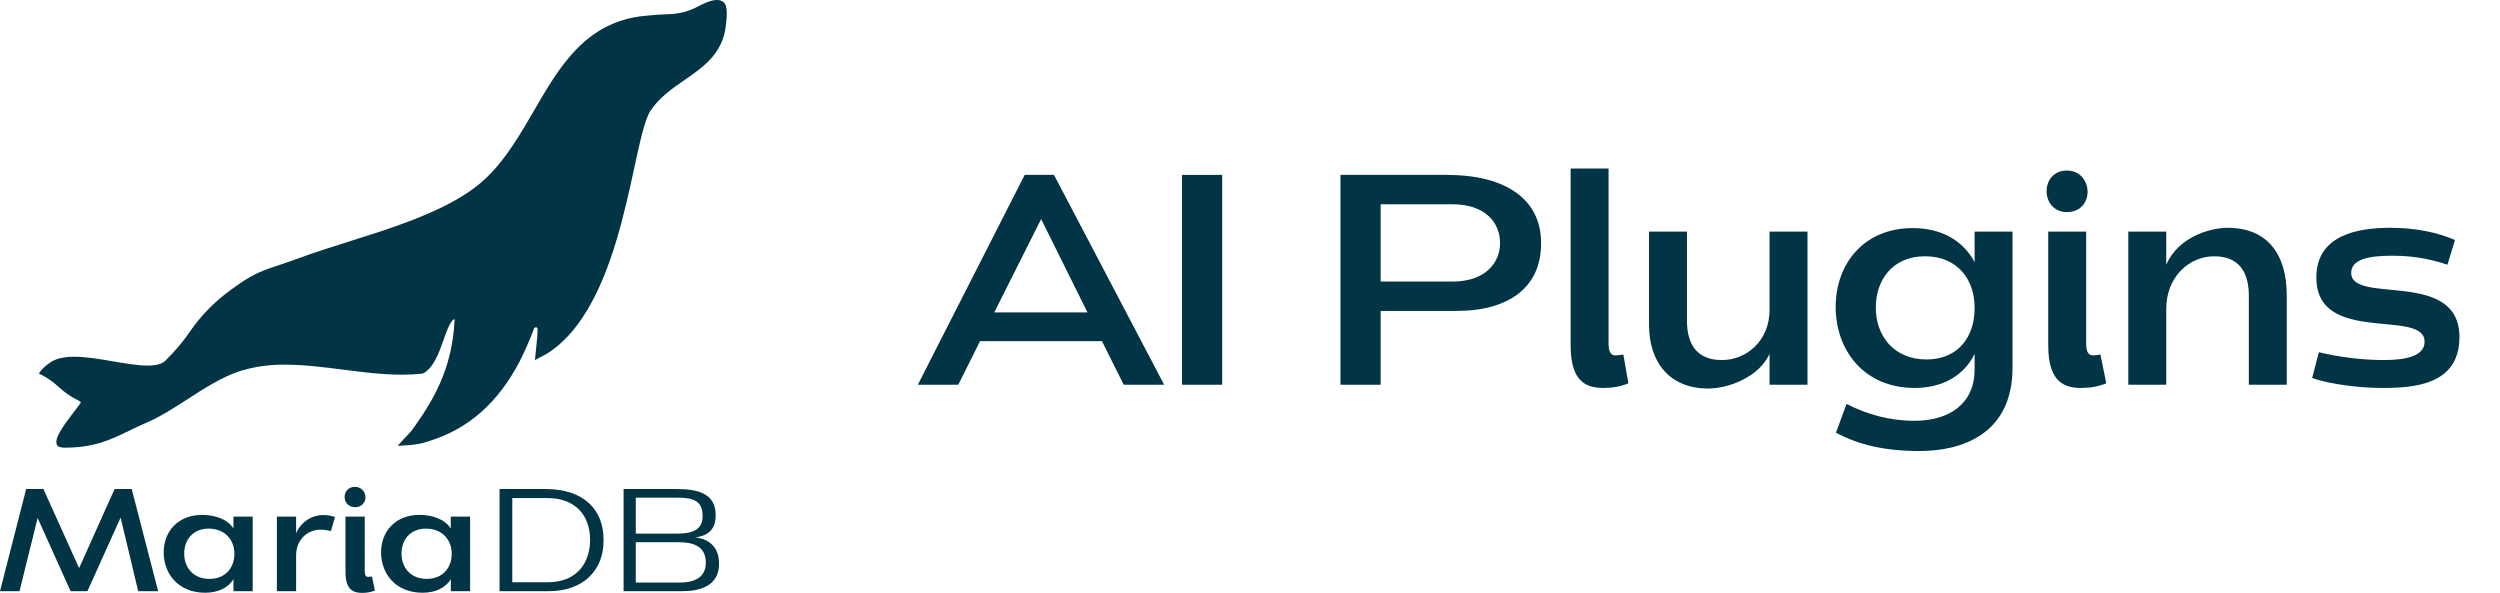
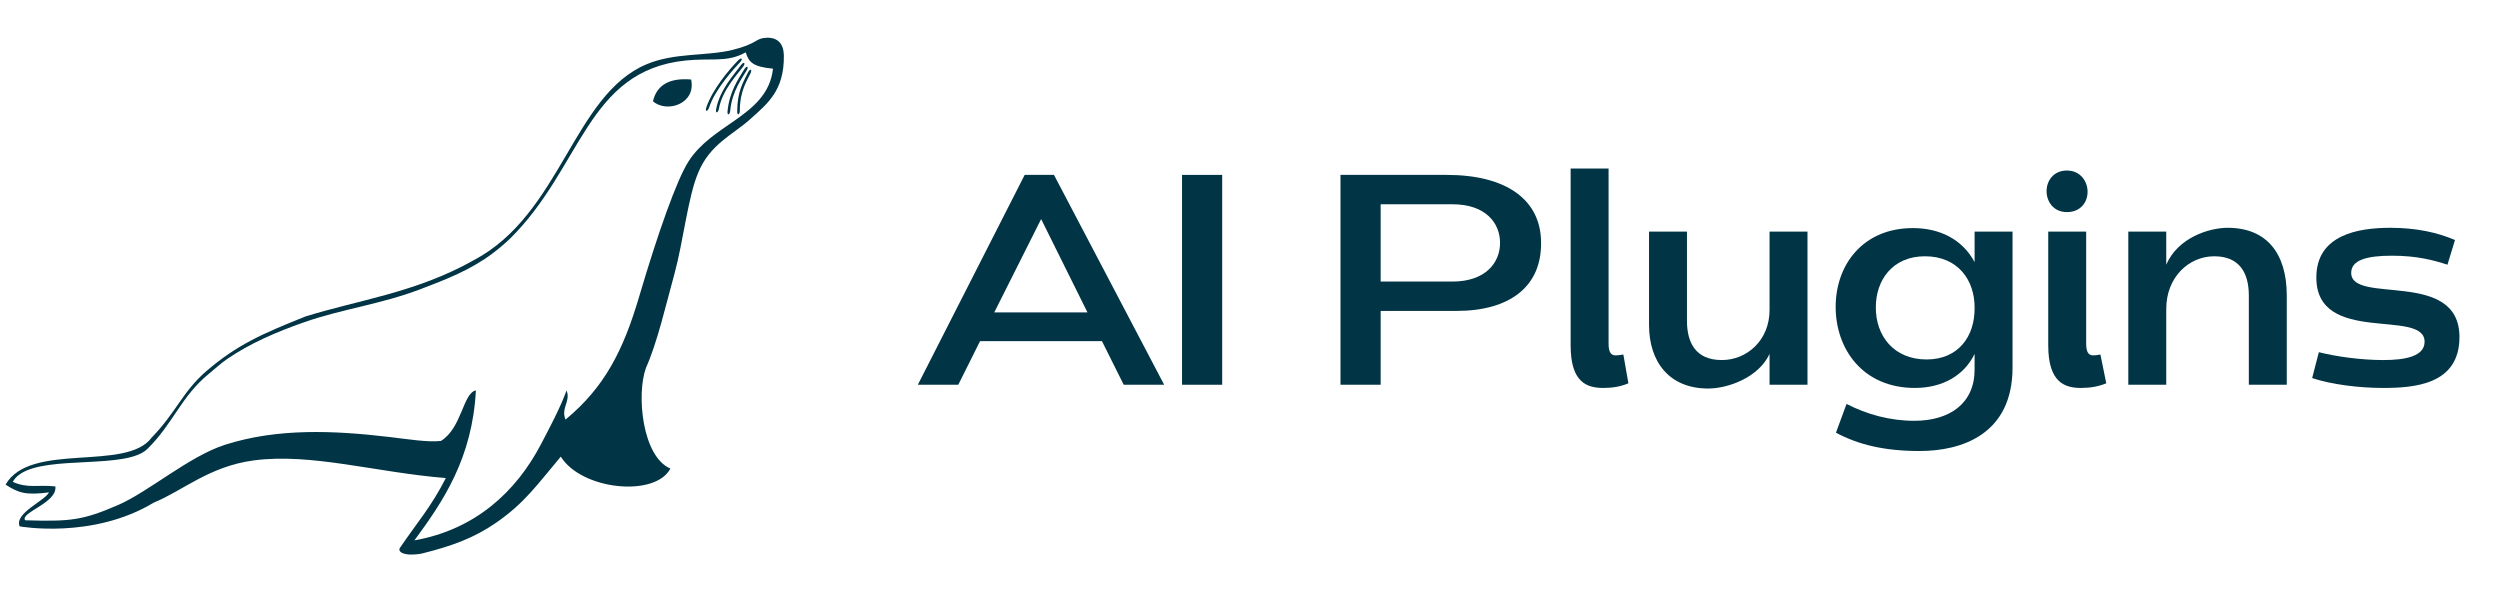
<svg xmlns="http://www.w3.org/2000/svg" xmlns:ns1="https://www.affinity.studio/" width="100%" height="100%" viewBox="0 0 308 73" version="1.1" xml:space="preserve" style="fill-rule:evenodd;clip-rule:evenodd;stroke-linejoin:round;stroke-miterlimit:2;">
-   <g id="AI-Plugins-Logo" ns1:id="AI Plugins Logo" transform="matrix(1,0,0,1,-40,-31)">
+   <g id="AI-Plugins-Logo-Light" ns1:id="AI Plugins Logo Light" transform="matrix(1,0,0,1,-40,-31)">
    <g transform="matrix(0.687395,0,0,0.716176,137.1407,-2.54038)">
      <path d="M47.584,76.919L42.334,76.919L23.184,113.019L30.434,113.019L34.334,105.519L56.184,105.519L60.084,113.019L67.334,113.019L47.584,76.919ZM45.284,84.519L53.584,100.569L36.884,100.569L45.284,84.519Z" style="fill:rgb(1,53,69);fill-rule:nonzero;" />
      <rect x="70.534" y="76.919" width="7.2" height="36.1" style="fill:rgb(1,53,69);fill-rule:nonzero;" />
      <path d="M119.734,100.319C129.284,100.319 134.934,96.119 134.884,88.669C134.934,81.219 128.684,76.919 117.984,76.919L98.934,76.919L98.934,113.019L106.134,113.019L106.134,100.319L119.734,100.319ZM106.134,95.269L106.134,81.969L118.984,81.969C124.984,81.969 127.534,85.219 127.534,88.619C127.534,92.019 124.934,95.269 118.984,95.269L106.134,95.269Z" style="fill:rgb(1,53,69);fill-rule:nonzero;" />
      <path d="M140.184,106.269C140.184,112.719 143.184,113.569 146.084,113.569C147.734,113.569 149.184,113.319 150.534,112.769L149.634,107.819C148.984,107.919 148.684,107.969 148.234,107.969C147.234,107.969 146.984,107.119 146.984,105.919L146.984,75.819L140.184,75.819L140.184,106.269Z" style="fill:rgb(1,53,69);fill-rule:nonzero;" />
      <path d="M175.834,100.169C175.834,105.369 171.784,108.769 167.284,108.769C162.584,108.769 161.034,105.769 161.034,102.019L161.034,86.669L154.234,86.669L154.234,102.719C154.234,109.119 157.884,113.669 164.834,113.669C168.384,113.669 173.884,111.769 175.834,107.719L175.834,113.019L182.634,113.019L182.634,86.669L175.834,86.669L175.834,100.169Z" style="fill:rgb(1,53,69);fill-rule:nonzero;" />
      <path d="M201.534,86.069C192.534,86.069 187.684,92.419 187.684,99.619C187.684,106.919 192.584,113.569 201.884,113.569C206.784,113.569 210.684,111.469 212.584,107.719L212.584,110.419C212.584,116.219 208.134,119.219 201.784,119.219C197.384,119.219 193.284,118.119 189.634,116.319L187.734,121.269C191.734,123.319 196.384,124.419 202.734,124.419C210.234,124.419 219.434,121.569 219.384,109.969L219.384,86.669L212.584,86.669L212.584,91.919C210.384,87.969 206.284,86.069 201.534,86.069ZM203.684,90.919C209.634,90.919 212.634,95.069 212.584,99.819C212.634,104.619 209.734,108.669 203.984,108.669C198.034,108.669 194.834,104.519 194.884,99.669C194.884,95.019 197.884,90.919 203.684,90.919Z" style="fill:rgb(1,53,69);fill-rule:nonzero;" />
      <path d="M229.134,83.319C231.634,83.319 232.834,81.569 232.834,79.819C232.834,78.019 231.534,76.169 229.134,76.169C226.684,76.169 225.484,77.969 225.484,79.719C225.484,81.519 226.734,83.319 229.134,83.319ZM225.784,106.269C225.784,112.719 228.834,113.569 231.684,113.569C233.334,113.569 234.784,113.319 236.184,112.769L235.134,107.819C234.484,107.919 234.284,107.969 233.834,107.969C232.834,107.969 232.584,107.119 232.584,105.919L232.584,86.669L225.784,86.669L225.784,106.269Z" style="fill:rgb(1,53,69);fill-rule:nonzero;" />
      <path d="M246.934,99.969C246.934,94.519 250.984,90.919 255.534,90.919C260.134,90.919 261.734,93.869 261.734,97.669L261.734,113.019L268.534,113.019L268.534,97.669C268.534,90.419 264.934,86.019 257.934,86.019C254.684,86.019 249.034,87.669 246.934,92.369L246.934,86.669L240.134,86.669L240.134,113.019L246.934,113.019L246.934,99.969Z" style="fill:rgb(1,53,69);fill-rule:nonzero;" />
      <path d="M273.084,111.869C276.484,112.969 281.484,113.569 285.734,113.569C291.384,113.569 299.484,113.019 299.484,104.819C299.484,93.019 280.084,99.319 280.084,93.769C280.084,91.619 282.734,90.819 287.384,90.819C291.934,90.819 294.934,91.619 297.334,92.369L298.684,88.119C295.634,86.869 291.884,86.019 287.084,86.019C281.334,86.019 273.834,87.219 273.834,94.569C273.834,106.319 293.234,99.819 293.234,105.619C293.234,108.119 289.834,108.769 285.834,108.769C281.834,108.769 277.384,108.169 274.284,107.419L273.084,111.869Z" style="fill:rgb(1,53,69);fill-rule:nonzero;" />
    </g>
-     <g id="MariaDB-Logo-Vertical" ns1:id="MariaDB Logo Vertical" transform="matrix(0.288961,0,0,0.288961,40,30.99718)">
-       <g transform="matrix(1,0,0,1,-5.58,-6.4)">
-         <path d="M61.74,214.91L73,258.46L64.5,258.46L57,227.09L42.86,258.46L35.68,258.46L21.62,227.27L13.9,258.46L5.58,258.46L16.74,214.91L24.1,214.91L39.3,248.63L54.44,214.91L61.74,214.91Z" style="fill:rgb(1,53,69);fill-rule:nonzero;" />
-       </g>
-       <g transform="matrix(1,0,0,1,-5.58,-6.4)">
-         <path d="M105.11,231.74L105.11,226.67L113.32,226.67L113.32,258.46L105.11,258.46L105.11,253.34C102.94,257.02 98.48,259.13 93.05,259.13C81.7,259.13 75.37,251.13 75.37,241.93C75.37,233.06 81.37,225.93 91.84,225.93C97.81,226 102.76,228 105.11,231.74ZM84.11,242.36C84.11,248.21 87.79,253.22 94.91,253.22C101.78,253.22 105.52,248.33 105.52,242.54C105.52,236.75 101.66,231.8 94.52,231.8C87.68,231.8 84.12,236.74 84.12,242.36L84.11,242.36Z" style="fill:rgb(1,53,69);fill-rule:nonzero;" />
-       </g>
-       <g transform="matrix(1,0,0,1,-5.58,-6.4)">
-         <path d="M131.83,258.46L123.63,258.46L123.63,226.67L131.83,226.67L131.83,233.79C133.743,229.143 138.265,226.069 143.29,226C145.036,225.976 146.773,226.26 148.42,226.84L146.67,232.84C145.253,232.464 143.796,232.263 142.33,232.24C136.41,232.24 131.83,236.7 131.83,243.24L131.83,258.46Z" style="fill:rgb(1,53,69);fill-rule:nonzero;" />
-       </g>
-       <g transform="matrix(1,0,0,1,-5.58,-6.4)">
-         <path d="M152.52,218.28C152.519,218.241 152.518,218.202 152.518,218.164C152.518,215.876 154.401,213.994 156.688,213.994C156.766,213.994 156.843,213.996 156.92,214C156.967,213.998 157.014,213.998 157.061,213.998C159.436,213.998 161.391,215.952 161.391,218.328C161.391,218.355 161.391,218.383 161.39,218.41C161.391,218.437 161.391,218.465 161.391,218.492C161.391,220.769 159.517,222.642 157.241,222.642C157.134,222.642 157.027,222.638 156.92,222.63C156.859,222.633 156.799,222.634 156.738,222.634C154.423,222.634 152.518,220.729 152.518,218.414C152.518,218.369 152.519,218.325 152.52,218.28ZM152.88,226.67L161.09,226.67L161.09,249.9C161.09,251.34 161.39,252.37 162.59,252.37C163.118,252.357 163.643,252.297 164.16,252.19L165.43,258.19C163.702,258.871 161.858,259.211 160,259.19C156.56,259.19 152.88,258.19 152.88,250.38L152.88,226.67Z" style="fill:rgb(1,53,69);fill-rule:nonzero;" />
-       </g>
-       <g transform="matrix(1,0,0,1,-5.58,-6.4)">
-         <path d="M197.76,231.74L197.76,226.67L206,226.67L206,258.46L197.79,258.46L197.79,253.34C195.62,257.02 191.16,259.13 185.73,259.13C174.39,259.13 168.05,251.13 168.05,241.93C168.05,233.06 174.05,225.93 184.52,225.93C190.46,226 195.41,228 197.76,231.74ZM176.76,242.36C176.76,248.21 180.44,253.22 187.56,253.22C194.44,253.22 198.18,248.33 198.18,242.54C198.18,236.75 194.31,231.8 187.18,231.8C180.33,231.8 176.77,236.74 176.77,242.36L176.76,242.36Z" style="fill:rgb(1,53,69);fill-rule:nonzero;" />
-       </g>
-       <g transform="matrix(1,0,0,1,-5.58,-6.4)">
-         <path d="M218.57,214.91L238.24,214.91C254.77,214.91 263.03,224.02 262.91,236.68C263.03,249.84 253.91,258.46 239.69,258.46L218.57,258.46L218.57,214.91ZM224,218.77L224,254.66L239,254.66C252.15,254.66 257.16,245.79 257.16,236.56C257.16,226.13 250.89,218.77 239,218.77L224,218.77Z" style="fill:rgb(1,53,69);fill-rule:nonzero;" />
-       </g>
-       <g transform="matrix(1,0,0,1,-5.58,-6.4)">
-         <path d="M296.45,258.46L271.45,258.46L271.45,214.91L294,214.91C302.62,214.91 310.83,216.53 310.71,226.19C310.71,233 306.48,234.88 302.02,235.6C308.35,236.14 312.16,240.18 312.16,246.7C312.2,256.47 303.63,258.46 296.45,258.46ZM294.58,233.91C303.21,233.91 305.14,230.59 305.14,226.37C305.14,220.03 301.28,218.59 294.58,218.59L276.66,218.59L276.66,233.91L294.58,233.91ZM294.82,237.59L276.66,237.59L276.66,254.78L295.6,254.78C300.91,254.78 306.52,253.03 306.52,246.34C306.52,238.62 300.07,237.59 294.82,237.59Z" style="fill:rgb(1,53,69);fill-rule:nonzero;" />
-       </g>
-       <g transform="matrix(1,0,0,1,-5.58,-6.4)">
-         <path d="M314.08,7.35C313.283,6.694 312.271,6.355 311.24,6.4C308.41,6.4 304.75,8.32 302.78,9.35L302,9.75C298.696,11.35 295.098,12.255 291.43,12.41C287.67,12.53 284.43,12.75 280.21,13.19C255.21,15.76 244.06,34.92 233.32,53.45C227.47,63.53 221.43,74 213.15,82C211.437,83.661 209.616,85.208 207.7,86.63C199.13,93 188.37,97.55 180,100.77C171.94,103.85 163.14,106.62 154.64,109.3C146.85,111.75 139.5,114.07 132.74,116.58C129.69,117.71 127.1,118.58 124.81,119.34C118.65,121.34 114.21,122.87 107.72,127.34C105.19,129.07 102.65,130.94 100.93,132.34C95.778,136.451 91.219,141.253 87.38,146.61C84.079,151.552 80.264,156.131 76,160.27C74.63,161.61 72.2,162.27 68.56,162.27C64.3,162.27 59.13,161.39 53.66,160.46C48.02,159.46 42.19,158.51 37.19,158.51C33.13,158.51 30.02,159.17 27.7,160.51C27.7,160.51 23.79,162.79 22.14,165.74L23.76,166.47C26.272,167.832 28.598,169.513 30.68,171.47C32.852,173.476 35.272,175.197 37.88,176.59C38.713,176.895 39.47,177.376 40.1,178C39.42,179 38.42,180.29 37.37,181.67C31.6,189.22 28.23,193.99 30.16,196.59C31.085,197.07 32.118,197.305 33.16,197.27C45.74,197.27 52.5,194 61.05,189.86C63.53,188.66 66.05,187.43 69.05,186.16C74.05,183.99 79.43,180.53 85.14,176.87C92.61,172 100.42,167 108,164.59C114.229,162.69 120.718,161.779 127.23,161.89C135.23,161.89 143.65,162.96 151.77,164C157.82,164.78 164.09,165.58 170.24,165.95C172.63,166.09 174.84,166.16 176.99,166.16C179.866,166.168 182.74,166.018 185.6,165.71L186.29,165.47C190.6,162.82 192.62,157.13 194.58,151.63C195.84,148.09 196.9,144.91 198.58,142.89C198.679,142.791 198.786,142.701 198.9,142.62C199.062,142.53 199.265,142.563 199.39,142.7C199.515,142.837 199.39,142.75 199.39,142.86C198.39,164.37 189.73,178.03 180.97,190.17L175.12,196.44C175.12,196.44 183.31,196.44 187.97,194.64C204.97,189.56 217.8,178.36 227.14,160.5C229.443,155.915 231.503,151.212 233.31,146.41C233.47,146.01 234.94,145.27 234.8,147.34C234.75,147.95 234.71,148.63 234.66,149.34C234.66,149.76 234.66,150.19 234.58,150.62C234.34,153.62 233.63,159.96 233.63,159.96L238.88,157.15C251.54,149.15 261.3,133.01 268.7,107.9C271.78,97.44 274.04,87.05 276.03,77.9C278.41,66.9 280.46,57.47 282.81,53.81C286.5,48.07 292.13,44.19 297.58,40.42C298.32,39.91 299.07,39.42 299.8,38.88C306.65,34.07 313.46,28.52 314.96,18.17L314.96,17.94C316.05,10.22 315.13,8.25 314.08,7.35Z" style="fill:rgb(1,53,69);fill-rule:nonzero;" />
+     <g id="Seal" transform="matrix(0.37497,0,0,0.37497,28.02143,21.35054)">
+       <g id="g4445-4_1_" transform="matrix(1.4379,0,0,1.4379,-2364.055,-18.3881)">
+         <g id="g4447-8_1_">
+           <path d="M1841.54,39.31C1838.81,39.4 1839.6,40.63 1833.69,42.09C1827.72,43.56 1820.5,42.66 1814.08,45.36C1797.28,52.4 1794.56,79.62 1774.55,90.15C1761.43,97.56 1748.05,99.26 1736.09,103.01C1726.49,106.86 1720.52,109.41 1713.48,115.48C1708.02,120.19 1706.69,124.76 1700.98,130.67C1695.19,138.54 1673.24,131.55 1667.59,141.42C1670.57,143.35 1672.29,143.88 1677.52,143.19C1676.44,145.24 1669.56,147.94 1670.81,150.96C1670.81,150.96 1687.44,153.99 1701.46,145.53C1708,142.87 1714.13,137.24 1724.29,135.89C1737.45,134.14 1752.28,138.65 1768.19,139.92C1764.9,146.42 1761.51,150.26 1757.88,155.62C1756.76,156.83 1758.84,157.9 1762.7,157.17C1769.64,155.45 1774.67,153.59 1779.66,150.14C1786.17,145.65 1788.97,141.54 1794.46,135.03C1799.23,142.68 1816.05,144.36 1819.5,137.75C1813.08,135.03 1811.71,120.88 1813.91,114.77C1816.51,108.95 1818.38,100.72 1820.48,93.07C1822.37,86.18 1823.54,75.67 1825.8,70.29C1828.5,63.6 1833.75,61.51 1837.69,57.96C1841.63,54.41 1845.55,51.45 1845.43,43.33C1845.38,40.69 1844.03,39.23 1841.54,39.31ZM1834.22,58.21C1830.45,60.85 1826.32,63.4 1823.67,67.53C1820.95,71.76 1816.62,84.05 1812.4,98.35C1808.76,110.71 1804.51,119.14 1795.54,126.56C1794.43,123.9 1796.8,122.35 1795.77,119.91C1794.48,123.6 1791.64,128.95 1789.92,132.21C1784.28,142.99 1774.97,151.69 1761.01,154.16C1767.63,145.2 1774.26,135.32 1775.06,119.88C1772.09,120.52 1771.86,128.5 1767.07,131.44C1764,131.77 1759.7,131.06 1755.42,130.55C1742.64,129.04 1729.74,128.47 1717.72,132.32C1709.54,134.95 1700.26,143.06 1693.33,146.07C1685.18,149.6 1682.38,149.88 1672.07,149.57C1670.78,147.83 1679.49,145.6 1678.97,141.83C1675,141.39 1672.7,142.35 1669.24,140.79C1669.62,140.09 1670.18,139.5 1670.89,139.02C1677.21,134.64 1695.18,137.99 1699.99,133.27C1702.96,130.36 1704.91,127.31 1706.92,124.35C1708.87,121.47 1710.9,118.68 1713.97,116.16C1715.11,115.23 1716.89,113.62 1718.2,112.73C1723.45,109.14 1729.39,106.57 1735.78,104.33C1744.48,101.27 1753.29,100.25 1762.56,96.7C1768.29,94.51 1773.73,92.42 1778.81,88.64C1780.02,87.74 1781.83,86.22 1782.88,85.19C1799.33,68.95 1800.38,46.83 1823.01,44.51C1825.75,44.23 1827.99,44.32 1830.03,44.26C1832.38,44.19 1834.46,43.92 1836.72,42.64C1837.39,44.92 1838.43,45.96 1842.95,46.38C1842.32,52.07 1838.5,55.2 1834.22,58.21Z" style="fill:rgb(1,53,69);" />
+           <path d="M1815.52,53.83C1818.72,56.61 1825.44,54.38 1824.24,48.85C1819.27,48.43 1816.39,50.12 1815.52,53.83Z" style="fill:rgb(1,53,69);" />
+           <path d="M1837.24,47.22C1835.99,49.75 1834.81,51.67 1834.77,56.11C1834.78,57.31 1835.37,56.78 1835.37,56C1835.37,51.45 1837,49.15 1837.85,47.36C1838.17,46.61 1837.82,46.18 1837.24,47.22Z" style="fill:rgb(1,53,69);fill-rule:nonzero;" />
+           <path d="M1836.4,46.49C1834.93,48.9 1833,51.67 1832.56,56.09C1832.46,57.29 1833.1,56.81 1833.17,56.03C1833.57,51.5 1835.99,48.39 1836.99,46.68C1837.38,45.97 1837.07,45.51 1836.4,46.49Z" style="fill:rgb(1,53,69);fill-rule:nonzero;" />
+           <path d="M1835.64,45.55C1833.97,47.82 1830.76,51.26 1829.96,55.63C1829.76,56.82 1830.43,56.39 1830.57,55.62C1831.35,51.14 1835.07,47.4 1836.22,45.79C1836.65,45.11 1836.38,44.63 1835.64,45.55Z" style="fill:rgb(1,53,69);fill-rule:nonzero;" />
+           <path d="M1834.98,44.48C1833.01,46.5 1829.12,51.04 1827.71,55.25C1827.35,56.4 1828.07,56.07 1828.32,55.33C1829.72,51 1834.16,46.24 1835.52,44.8C1836.05,44.18 1835.85,43.67 1834.98,44.48Z" style="fill:rgb(1,53,69);fill-rule:nonzero;" />
+         </g>
      </g>
    </g>
  </g>
</svg>
